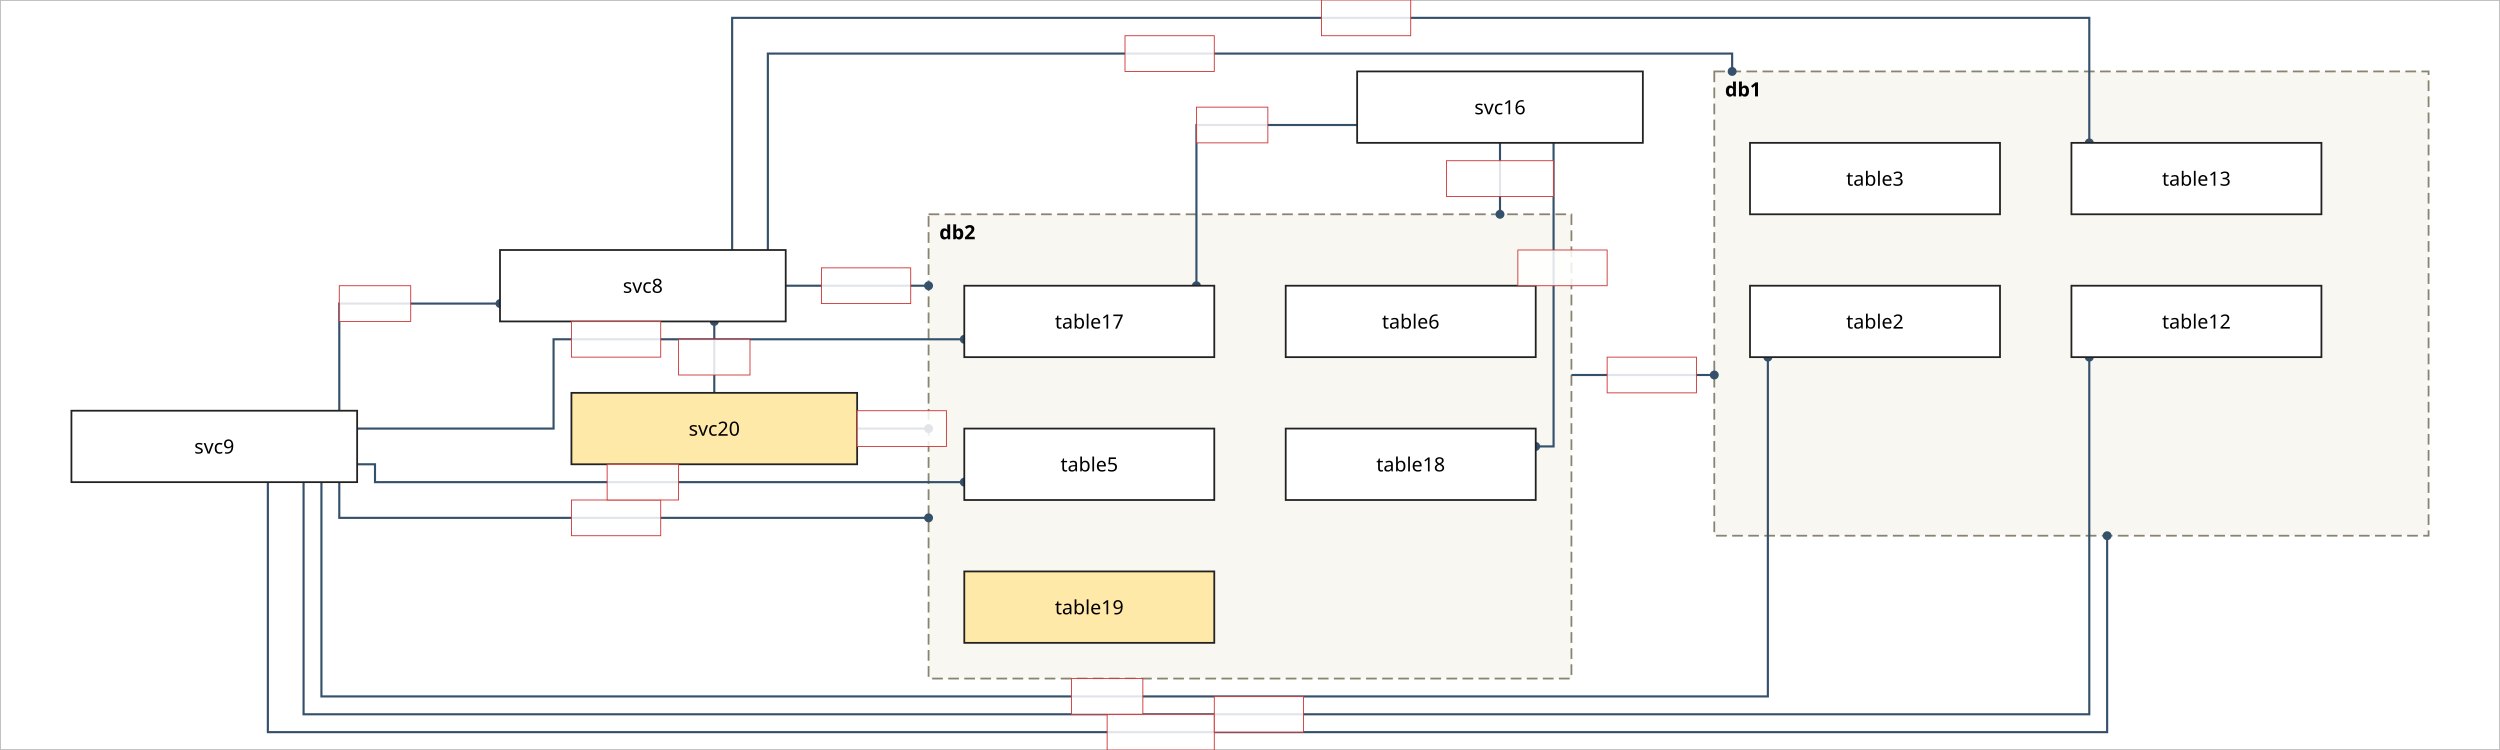
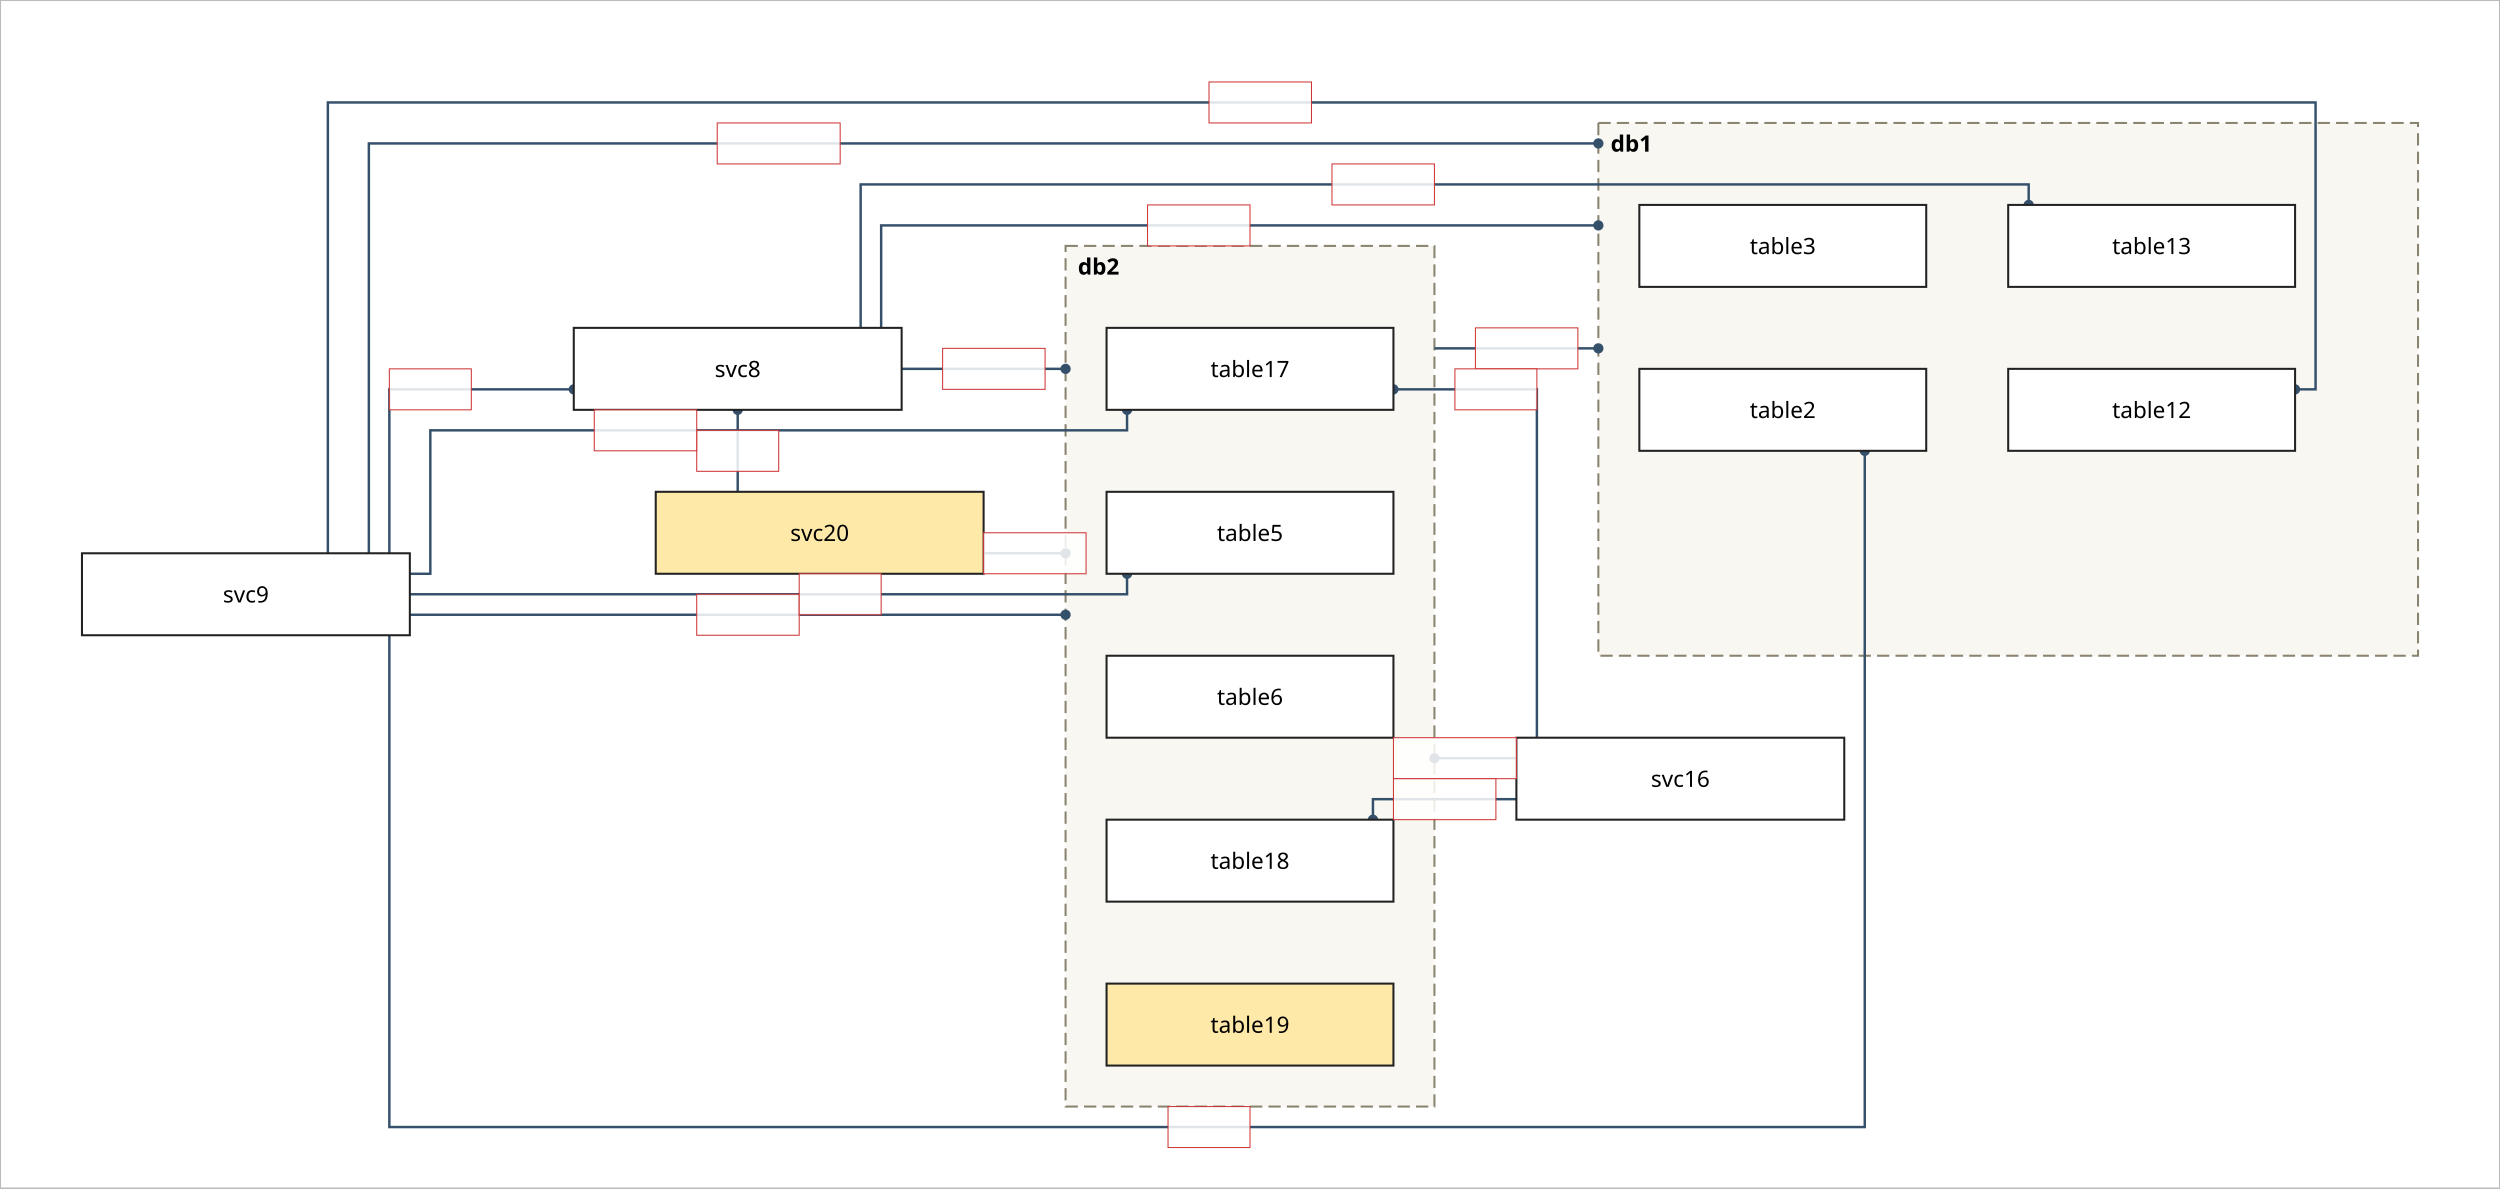
- <svg xmlns="http://www.w3.org/2000/svg" width="1400" height="420" viewBox="0 0 1400 420" font-family="sans-serif" font-size="11">
+ <svg xmlns="http://www.w3.org/2000/svg" width="1220" height="580" viewBox="0 0 1220 580" font-family="sans-serif" font-size="11">
  <rect width="100%" height="100%" fill="#fff" stroke="#bbb" />
-   <rect x="960" y="40" width="400" height="260" fill="#f3f1ea" fill-opacity="0.6" stroke="#8a8370" stroke-dasharray="6 3" />
-   <text x="966" y="54" font-weight="bold">db1</text>
-   <rect x="520" y="120" width="360" height="260" fill="#f3f1ea" fill-opacity="0.6" stroke="#8a8370" stroke-dasharray="6 3" />
+   <rect x="780" y="60" width="400" height="260" fill="#f3f1ea" fill-opacity="0.6" stroke="#8a8370" stroke-dasharray="6 3" />
+   <text x="786" y="74" font-weight="bold">db1</text>
+   <rect x="520" y="120" width="180" height="420" fill="#f3f1ea" fill-opacity="0.6" stroke="#8a8370" stroke-dasharray="6 3" />
  <text x="526" y="134" font-weight="bold">db2</text>
-   <polyline points="880,210 960,210" fill="none" stroke="#35506b" stroke-width="1.2" />
-   <circle cx="960" cy="210" r="2.5" fill="#35506b" />
-   <polyline points="840,80 840,120" fill="none" stroke="#35506b" stroke-width="1.2" />
-   <circle cx="840" cy="120" r="2.5" fill="#35506b" />
-   <polyline points="760,70 670,70 670,160" fill="none" stroke="#35506b" stroke-width="1.2" />
-   <circle cx="670" cy="160" r="2.5" fill="#35506b" />
-   <polyline points="870,80 870,250 860,250" fill="none" stroke="#35506b" stroke-width="1.2" />
-   <circle cx="860" cy="250" r="2.5" fill="#35506b" />
-   <polyline points="480,240 520,240" fill="none" stroke="#35506b" stroke-width="1.2" />
-   <circle cx="520" cy="240" r="2.5" fill="#35506b" />
-   <polyline points="400,220 400,180" fill="none" stroke="#35506b" stroke-width="1.2" />
-   <circle cx="400" cy="180" r="2.5" fill="#35506b" />
-   <polyline points="430,140 430,30 970,30 970,40" fill="none" stroke="#35506b" stroke-width="1.2" />
-   <circle cx="970" cy="40" r="2.5" fill="#35506b" />
-   <polyline points="410,140 410,10 1170,10 1170,80" fill="none" stroke="#35506b" stroke-width="1.2" />
-   <circle cx="1170" cy="80" r="2.5" fill="#35506b" />
-   <polyline points="440,160 520,160" fill="none" stroke="#35506b" stroke-width="1.2" />
-   <circle cx="520" cy="160" r="2.5" fill="#35506b" />
-   <polyline points="150,270 150,410 1180,410 1180,300" fill="none" stroke="#35506b" stroke-width="1.2" />
-   <circle cx="1180" cy="300" r="2.5" fill="#35506b" />
-   <polyline points="170,270 170,400 1170,400 1170,200" fill="none" stroke="#35506b" stroke-width="1.2" />
-   <circle cx="1170" cy="200" r="2.5" fill="#35506b" />
-   <polyline points="180,270 180,390 990,390 990,200" fill="none" stroke="#35506b" stroke-width="1.2" />
-   <circle cx="990" cy="200" r="2.5" fill="#35506b" />
-   <polyline points="190,270 190,290 520,290" fill="none" stroke="#35506b" stroke-width="1.2" />
-   <circle cx="520" cy="290" r="2.5" fill="#35506b" />
-   <polyline points="200,240 310,240 310,190 540,190" fill="none" stroke="#35506b" stroke-width="1.2" />
-   <circle cx="540" cy="190" r="2.5" fill="#35506b" />
-   <polyline points="200,260 210,260 210,270 540,270" fill="none" stroke="#35506b" stroke-width="1.2" />
-   <circle cx="540" cy="270" r="2.5" fill="#35506b" />
-   <polyline points="190,230 190,170 280,170" fill="none" stroke="#35506b" stroke-width="1.2" />
-   <circle cx="280" cy="170" r="2.5" fill="#35506b" />
-   <rect x="1160" y="160" width="140" height="40" fill="#fff" stroke="#222" />
-   <text x="1230" y="184" text-anchor="middle">table12</text>
-   <rect x="1160" y="80" width="140" height="40" fill="#fff" stroke="#222" />
-   <text x="1230" y="104" text-anchor="middle">table13</text>
-   <rect x="980" y="160" width="140" height="40" fill="#fff" stroke="#222" />
-   <text x="1050" y="184" text-anchor="middle">table2</text>
-   <rect x="980" y="80" width="140" height="40" fill="#fff" stroke="#222" />
-   <text x="1050" y="104" text-anchor="middle">table3</text>
+   <polyline points="700,170 780,170" fill="none" stroke="#35506b" stroke-width="1.2" />
+   <circle cx="780" cy="170" r="2.5" fill="#35506b" />
+   <polyline points="740,370 700,370" fill="none" stroke="#35506b" stroke-width="1.2" />
+   <circle cx="700" cy="370" r="2.5" fill="#35506b" />
+   <polyline points="750,360 750,190 680,190" fill="none" stroke="#35506b" stroke-width="1.2" />
+   <circle cx="680" cy="190" r="2.5" fill="#35506b" />
+   <polyline points="740,390 670,390 670,400" fill="none" stroke="#35506b" stroke-width="1.2" />
+   <circle cx="670" cy="400" r="2.5" fill="#35506b" />
+   <polyline points="480,270 520,270" fill="none" stroke="#35506b" stroke-width="1.2" />
+   <circle cx="520" cy="270" r="2.5" fill="#35506b" />
+   <polyline points="360,240 360,200" fill="none" stroke="#35506b" stroke-width="1.2" />
+   <circle cx="360" cy="200" r="2.5" fill="#35506b" />
+   <polyline points="430,160 430,110 780,110" fill="none" stroke="#35506b" stroke-width="1.2" />
+   <circle cx="780" cy="110" r="2.5" fill="#35506b" />
+   <polyline points="420,160 420,90 990,90 990,100" fill="none" stroke="#35506b" stroke-width="1.2" />
+   <circle cx="990" cy="100" r="2.5" fill="#35506b" />
+   <polyline points="440,180 520,180" fill="none" stroke="#35506b" stroke-width="1.2" />
+   <circle cx="520" cy="180" r="2.5" fill="#35506b" />
+   <polyline points="180,270 180,70 780,70" fill="none" stroke="#35506b" stroke-width="1.2" />
+   <circle cx="780" cy="70" r="2.5" fill="#35506b" />
+   <polyline points="160,270 160,50 1130,50 1130,190 1120,190" fill="none" stroke="#35506b" stroke-width="1.2" />
+   <circle cx="1120" cy="190" r="2.5" fill="#35506b" />
+   <polyline points="190,310 190,550 910,550 910,220" fill="none" stroke="#35506b" stroke-width="1.2" />
+   <circle cx="910" cy="220" r="2.5" fill="#35506b" />
+   <polyline points="200,300 520,300" fill="none" stroke="#35506b" stroke-width="1.2" />
+   <circle cx="520" cy="300" r="2.5" fill="#35506b" />
+   <polyline points="200,280 210,280 210,210 550,210 550,200" fill="none" stroke="#35506b" stroke-width="1.2" />
+   <circle cx="550" cy="200" r="2.5" fill="#35506b" />
+   <polyline points="200,290 550,290 550,280" fill="none" stroke="#35506b" stroke-width="1.2" />
+   <circle cx="550" cy="280" r="2.5" fill="#35506b" />
+   <polyline points="190,270 190,190 280,190" fill="none" stroke="#35506b" stroke-width="1.2" />
+   <circle cx="280" cy="190" r="2.5" fill="#35506b" />
+   <rect x="980" y="180" width="140" height="40" fill="#fff" stroke="#222" />
+   <text x="1050" y="204" text-anchor="middle">table12</text>
+   <rect x="980" y="100" width="140" height="40" fill="#fff" stroke="#222" />
+   <text x="1050" y="124" text-anchor="middle">table13</text>
+   <rect x="800" y="180" width="140" height="40" fill="#fff" stroke="#222" />
+   <text x="870" y="204" text-anchor="middle">table2</text>
+   <rect x="800" y="100" width="140" height="40" fill="#fff" stroke="#222" />
+   <text x="870" y="124" text-anchor="middle">table3</text>
  <rect x="540" y="160" width="140" height="40" fill="#fff" stroke="#222" />
  <text x="610" y="184" text-anchor="middle">table17</text>
-   <rect x="720" y="240" width="140" height="40" fill="#fff" stroke="#222" />
-   <text x="790" y="264" text-anchor="middle">table18</text>
-   <rect x="540" y="320" width="140" height="40" fill="#ffe9a8" stroke="#222" />
-   <text x="610" y="344" text-anchor="middle">table19</text>
+   <rect x="540" y="400" width="140" height="40" fill="#fff" stroke="#222" />
+   <text x="610" y="424" text-anchor="middle">table18</text>
+   <rect x="540" y="480" width="140" height="40" fill="#ffe9a8" stroke="#222" />
+   <text x="610" y="504" text-anchor="middle">table19</text>
  <rect x="540" y="240" width="140" height="40" fill="#fff" stroke="#222" />
  <text x="610" y="264" text-anchor="middle">table5</text>
-   <rect x="720" y="160" width="140" height="40" fill="#fff" stroke="#222" />
-   <text x="790" y="184" text-anchor="middle">table6</text>
-   <rect x="760" y="40" width="160" height="40" fill="#fff" stroke="#222" />
-   <text x="840" y="64" text-anchor="middle">svc16</text>
-   <rect x="320" y="220" width="160" height="40" fill="#ffe9a8" stroke="#222" />
-   <text x="400" y="244" text-anchor="middle">svc20</text>
-   <rect x="280" y="140" width="160" height="40" fill="#fff" stroke="#222" />
-   <text x="360" y="164" text-anchor="middle">svc8</text>
-   <rect x="40" y="230" width="160" height="40" fill="#fff" stroke="#222" />
-   <text x="120" y="254" text-anchor="middle">svc9</text>
-   <rect x="900" y="200" width="50" height="20" fill="#fff" fill-opacity="0.85" stroke="#c33" stroke-width="0.5" />
-   <rect x="810" y="90" width="60" height="20" fill="#fff" fill-opacity="0.85" stroke="#c33" stroke-width="0.5" />
-   <rect x="670" y="60" width="40" height="20" fill="#fff" fill-opacity="0.85" stroke="#c33" stroke-width="0.5" />
-   <rect x="850" y="140" width="50" height="20" fill="#fff" fill-opacity="0.85" stroke="#c33" stroke-width="0.5" />
-   <rect x="480" y="230" width="50" height="20" fill="#fff" fill-opacity="0.85" stroke="#c33" stroke-width="0.5" />
-   <rect x="380" y="190" width="40" height="20" fill="#fff" fill-opacity="0.85" stroke="#c33" stroke-width="0.5" />
-   <rect x="630" y="20" width="50" height="20" fill="#fff" fill-opacity="0.85" stroke="#c33" stroke-width="0.5" />
-   <rect x="740" y="0" width="50" height="20" fill="#fff" fill-opacity="0.85" stroke="#c33" stroke-width="0.5" />
-   <rect x="460" y="150" width="50" height="20" fill="#fff" fill-opacity="0.85" stroke="#c33" stroke-width="0.5" />
-   <rect x="620" y="400" width="60" height="20" fill="#fff" fill-opacity="0.85" stroke="#c33" stroke-width="0.5" />
-   <rect x="680" y="390" width="50" height="20" fill="#fff" fill-opacity="0.85" stroke="#c33" stroke-width="0.5" />
-   <rect x="600" y="380" width="40" height="20" fill="#fff" fill-opacity="0.85" stroke="#c33" stroke-width="0.5" />
-   <rect x="320" y="280" width="50" height="20" fill="#fff" fill-opacity="0.85" stroke="#c33" stroke-width="0.5" />
-   <rect x="320" y="180" width="50" height="20" fill="#fff" fill-opacity="0.85" stroke="#c33" stroke-width="0.5" />
-   <rect x="340" y="260" width="40" height="20" fill="#fff" fill-opacity="0.85" stroke="#c33" stroke-width="0.5" />
-   <rect x="190" y="160" width="40" height="20" fill="#fff" fill-opacity="0.85" stroke="#c33" stroke-width="0.5" />
+   <rect x="540" y="320" width="140" height="40" fill="#fff" stroke="#222" />
+   <text x="610" y="344" text-anchor="middle">table6</text>
+   <rect x="740" y="360" width="160" height="40" fill="#fff" stroke="#222" />
+   <text x="820" y="384" text-anchor="middle">svc16</text>
+   <rect x="320" y="240" width="160" height="40" fill="#ffe9a8" stroke="#222" />
+   <text x="400" y="264" text-anchor="middle">svc20</text>
+   <rect x="280" y="160" width="160" height="40" fill="#fff" stroke="#222" />
+   <text x="360" y="184" text-anchor="middle">svc8</text>
+   <rect x="40" y="270" width="160" height="40" fill="#fff" stroke="#222" />
+   <text x="120" y="294" text-anchor="middle">svc9</text>
+   <rect x="720" y="160" width="50" height="20" fill="#fff" fill-opacity="0.85" stroke="#c33" stroke-width="0.5" />
+   <rect x="680" y="360" width="60" height="20" fill="#fff" fill-opacity="0.85" stroke="#c33" stroke-width="0.5" />
+   <rect x="710" y="180" width="40" height="20" fill="#fff" fill-opacity="0.85" stroke="#c33" stroke-width="0.5" />
+   <rect x="680" y="380" width="50" height="20" fill="#fff" fill-opacity="0.85" stroke="#c33" stroke-width="0.5" />
+   <rect x="480" y="260" width="50" height="20" fill="#fff" fill-opacity="0.85" stroke="#c33" stroke-width="0.5" />
+   <rect x="340" y="210" width="40" height="20" fill="#fff" fill-opacity="0.85" stroke="#c33" stroke-width="0.5" />
+   <rect x="560" y="100" width="50" height="20" fill="#fff" fill-opacity="0.85" stroke="#c33" stroke-width="0.5" />
+   <rect x="650" y="80" width="50" height="20" fill="#fff" fill-opacity="0.85" stroke="#c33" stroke-width="0.5" />
+   <rect x="460" y="170" width="50" height="20" fill="#fff" fill-opacity="0.85" stroke="#c33" stroke-width="0.5" />
+   <rect x="350" y="60" width="60" height="20" fill="#fff" fill-opacity="0.85" stroke="#c33" stroke-width="0.5" />
+   <rect x="590" y="40" width="50" height="20" fill="#fff" fill-opacity="0.85" stroke="#c33" stroke-width="0.5" />
+   <rect x="570" y="540" width="40" height="20" fill="#fff" fill-opacity="0.85" stroke="#c33" stroke-width="0.5" />
+   <rect x="340" y="290" width="50" height="20" fill="#fff" fill-opacity="0.85" stroke="#c33" stroke-width="0.5" />
+   <rect x="290" y="200" width="50" height="20" fill="#fff" fill-opacity="0.85" stroke="#c33" stroke-width="0.5" />
+   <rect x="390" y="280" width="40" height="20" fill="#fff" fill-opacity="0.85" stroke="#c33" stroke-width="0.5" />
+   <rect x="190" y="180" width="40" height="20" fill="#fff" fill-opacity="0.85" stroke="#c33" stroke-width="0.5" />
</svg>
